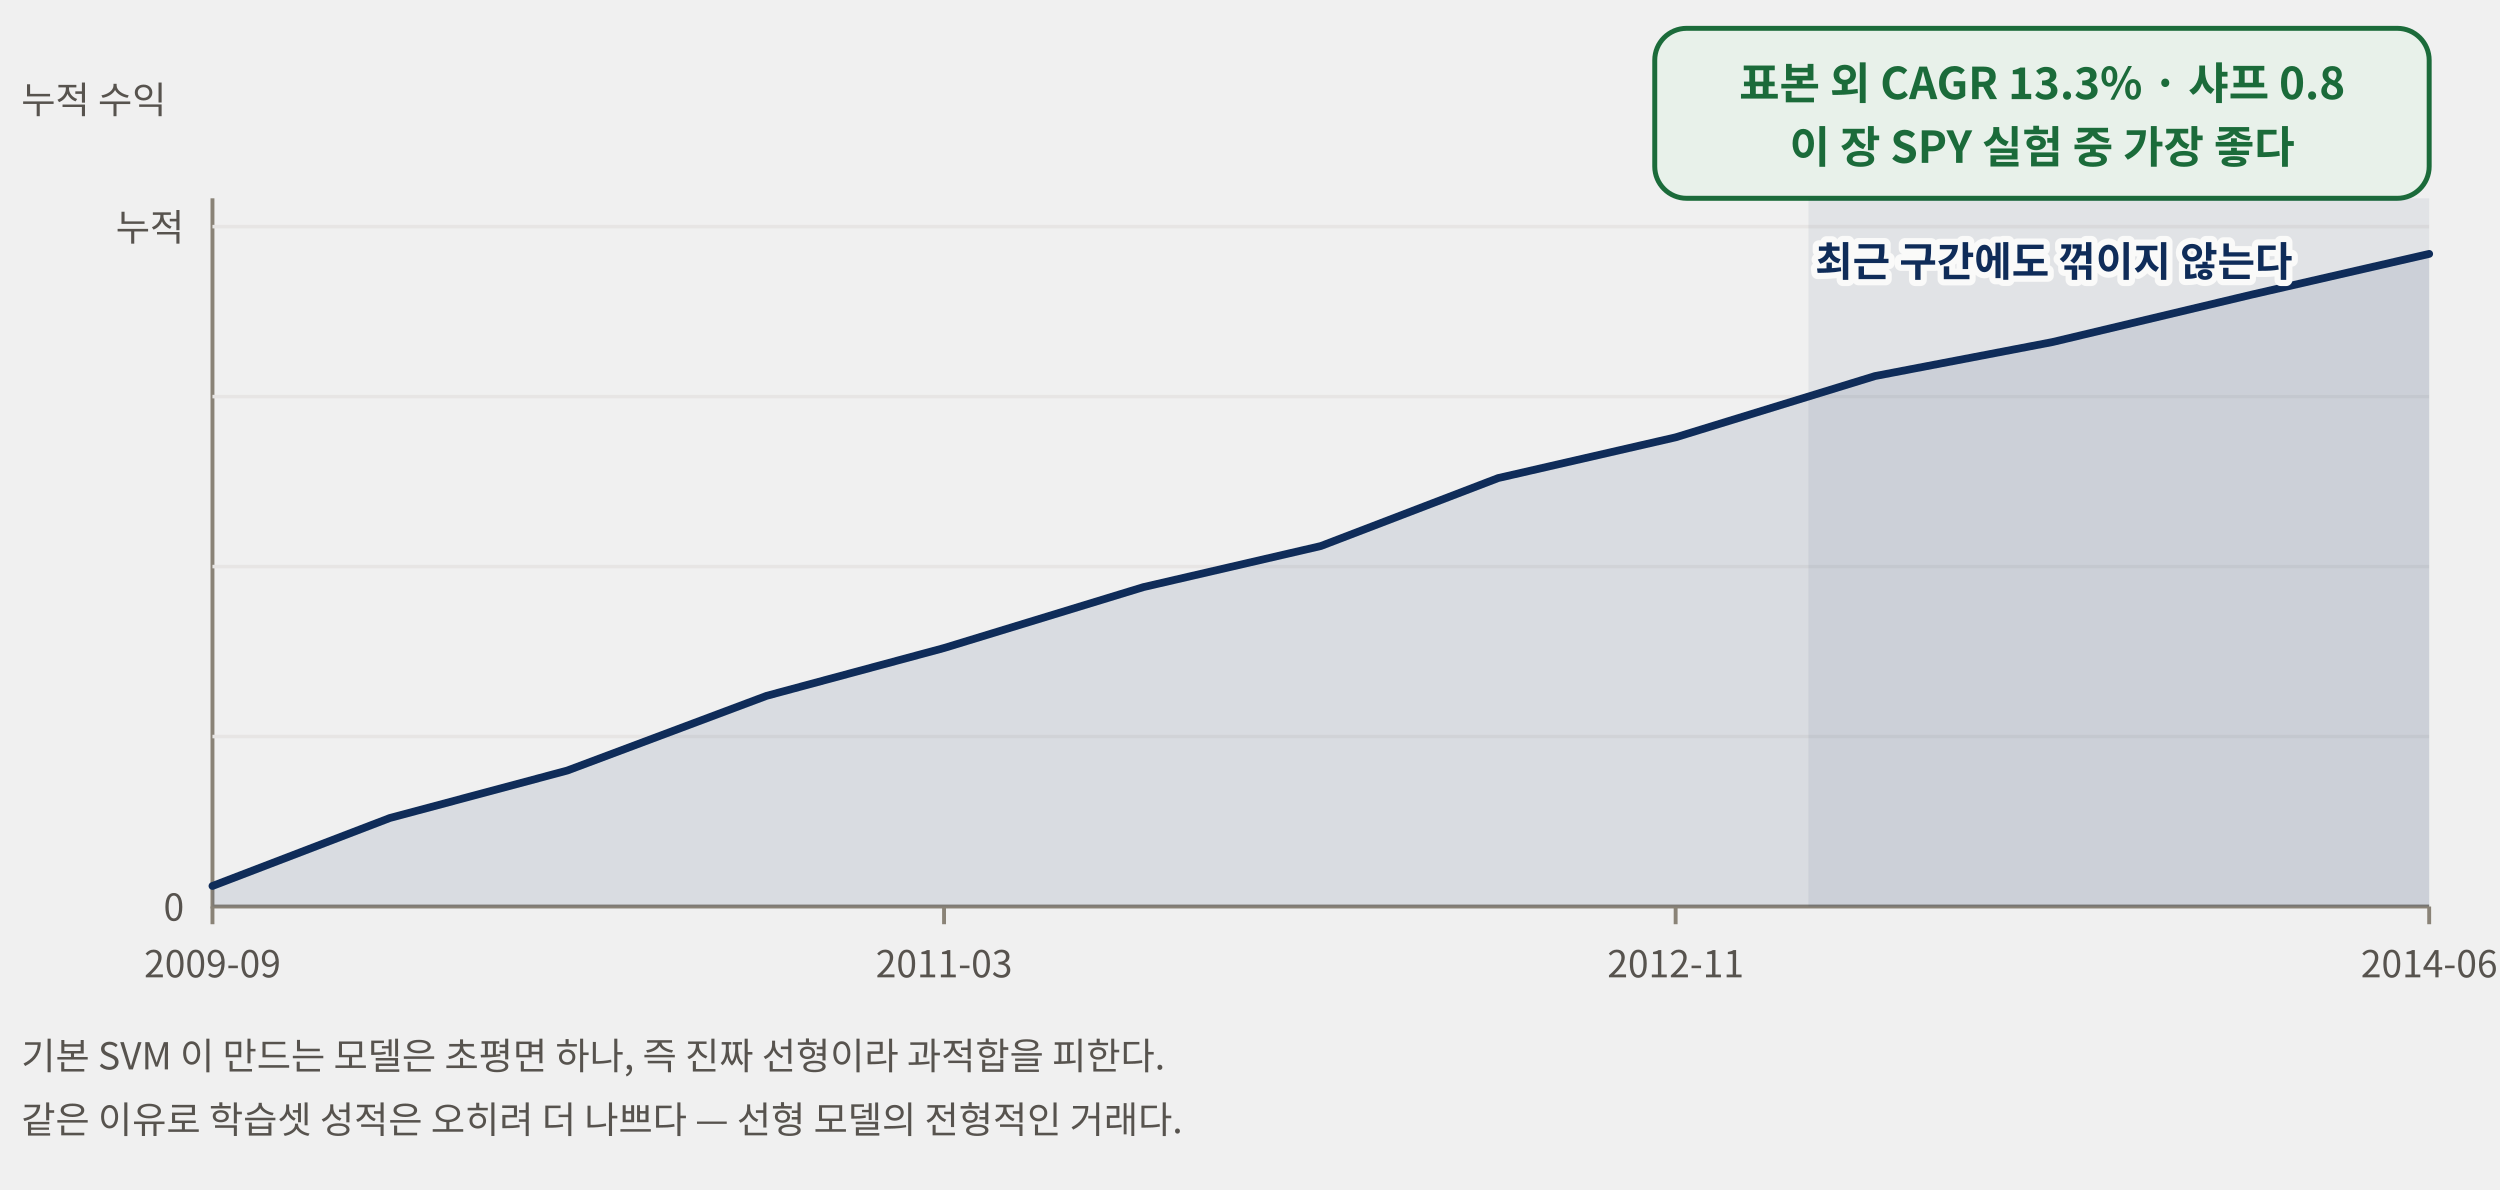
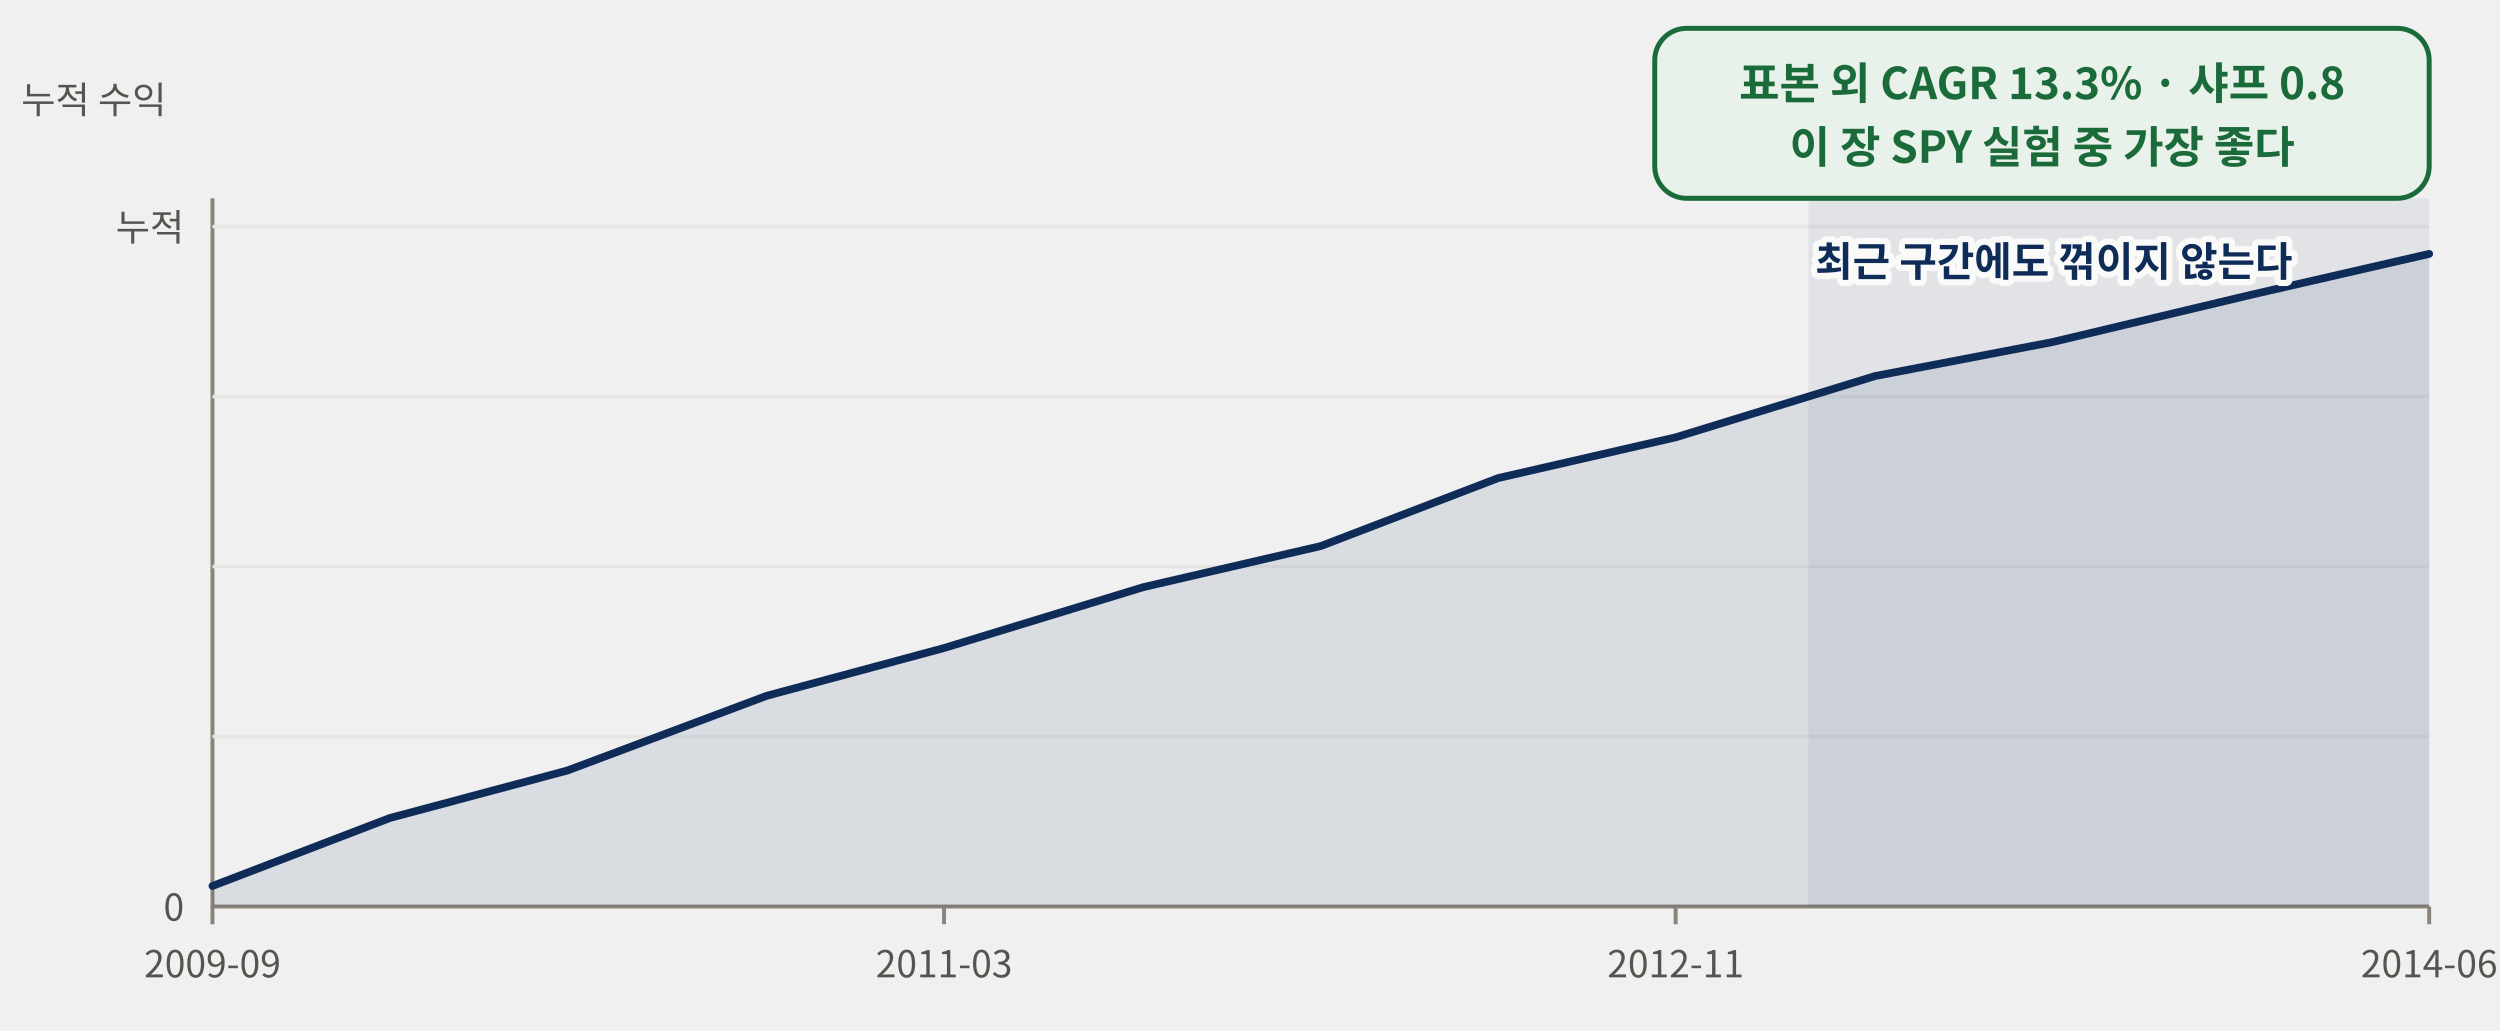
- <svg xmlns="http://www.w3.org/2000/svg" viewBox="14 -6 706 336" font-family="Noto Sans CJK KR,Apple SD Gothic Neo,Malgun Gothic,Noto Sans KR,NanumGothic,Inter,system-ui,sans-serif" role="img">
+ <svg xmlns="http://www.w3.org/2000/svg" viewBox="14 -6 706 291" font-family="Noto Sans CJK KR,Apple SD Gothic Neo,Malgun Gothic,Noto Sans KR,NanumGothic,Inter,system-ui,sans-serif" role="img">
  <defs>
    <marker id="ah" markerWidth="9" markerHeight="9" refX="7" refY="3" orient="auto">
      <path d="M0,0 L7,3 L0,6 Z" fill="#0F2C59" />
    </marker>
    <marker id="ahr" markerWidth="9" markerHeight="9" refX="7" refY="3" orient="auto">
      <path d="M0,0 L7,3 L0,6 Z" fill="#A3341F" />
    </marker>
    <marker id="ahg" markerWidth="9" markerHeight="9" refX="7" refY="3" orient="auto">
      <path d="M0,0 L7,3 L0,6 Z" fill="#1B6B3A" />
    </marker>
    <style>
      .t{fill:#0F0F10;font-size:13px;font-weight:700;text-anchor:middle}
      .tl{fill:#0F0F10;font-size:12.5px;font-weight:700;text-anchor:start}
      .s{fill:#57534E;font-size:10.5px;text-anchor:middle}
      .sl{fill:#57534E;font-size:10.5px;text-anchor:start}
      .sr{fill:#57534E;font-size:10.5px;text-anchor:end}
      .lab{fill:#0F2C59;font-size:11.5px;font-weight:700;text-anchor:middle}
      .labl{fill:#0F2C59;font-size:11.5px;font-weight:700;text-anchor:start}
      .box{fill:#fff;stroke:#0F2C59;stroke-width:1.4}
      .key{fill:#0F2C59;stroke:#0F2C59}
      .tk{fill:#fff;font-size:13px;font-weight:700;text-anchor:middle}
      .sk{fill:#C7D2E6;font-size:10.5px;text-anchor:middle}
      .good{fill:#E8F1EA;stroke:#1B6B3A;stroke-width:1.4}
      .goodt{fill:#1B6B3A;font-size:11px;font-weight:700;text-anchor:middle}
      .warn{fill:#FBEFEA;stroke:#A3341F;stroke-width:1.4}
      .warnt{fill:#A3341F;font-size:11px;font-weight:700;text-anchor:middle}
      .muted{fill:#F3F1EC;stroke:#8A8377;stroke-width:1.3}
      .mutedt{fill:#6B6357;font-size:10.5px;font-weight:700;text-anchor:middle}
      .a{stroke:#0F2C59;stroke-width:1.4;fill:none;marker-end:url(#ah)}
      .ar{stroke:#A3341F;stroke-width:1.4;fill:none;marker-end:url(#ahr)}
      .ag{stroke:#1B6B3A;stroke-width:1.4;fill:none;marker-end:url(#ahg)}
      .plain{stroke:#0F2C59;stroke-width:1.3;fill:none}
      .axis{stroke:#8A8377;stroke-width:1.1;fill:none}
      .grid{stroke:#E7E5E4;stroke-width:1;fill:none}
      .ln{stroke:#0F2C59;stroke-width:2.2;fill:none;stroke-linejoin:round;stroke-linecap:round}
      .lnr{stroke:#A3341F;stroke-width:2.2;fill:none;stroke-linejoin:round;stroke-linecap:round}
      .lng{stroke:#1B6B3A;stroke-width:2.2;fill:none;stroke-linejoin:round;stroke-linecap:round}
      .lnthin{stroke:#9AA9C4;stroke-width:1.1;fill:none;stroke-linejoin:round}
      .dash{stroke:#8A8377;stroke-width:1.2;fill:none;stroke-dasharray:5 4}
      .band{fill:#0F2C59;opacity:.07}
      .bandr{fill:#A3341F;opacity:.09}
      .edge{fill:none;stroke:#0F2C59;stroke-width:1.3}
      .halo{paint-order:stroke fill;stroke:#FAFAF9;stroke-width:3.5px;stroke-linejoin:round}
      .an-s{text-anchor:start}
      .an-m{text-anchor:middle}
      .an-e{text-anchor:end}
    </style>
  </defs>
  <text class="sl" x="20" y="26">누적 수익</text>
  <rect class="good" x="481.3" y="2" width="218.7" height="48" rx="9" />
  <text class="goodt an-m" x="590.7" y="22" style="font-size:12.4px">표본 외 CAGR 13.3% · 샤프 0.8</text>
  <text class="goodt an-m" x="590.7" y="40" style="font-size:12.4px">이 장 SPY 실험 중 가장 좋다</text>
  <path class="axis" d="M74,50 V250 H700" />
  <path class="grid" d="M74,202.0 H700" />
  <path class="grid" d="M74,154.0 H700" />
  <path class="grid" d="M74,106.0 H700" />
  <path class="grid" d="M74,58.0 H700" />
  <text class="sr an-e" x="66" y="254">0</text>
  <text class="sr an-e" x="66" y="62.0">누적</text>
  <path class="axis" d="M74.0,250 v5" />
  <text class="s an-m" x="74.0" y="270">2009-09</text>
  <path class="axis" d="M280.6,250 v5" />
  <text class="s an-m" x="280.6" y="270">2011-03</text>
  <path class="axis" d="M487.2,250 v5" />
  <text class="s an-m" x="487.2" y="270">2012-11</text>
  <path class="axis" d="M700.0,250 v5" />
  <text class="s an-m" x="700.0" y="270">2014-06</text>
  <path d="M74.0,244.2 L124.1,225.0 L174.2,211.6 L230.5,190.5 L280.6,177.0 L336.9,159.8 L387.0,148.2 L437.1,129.0 L487.2,117.5 L543.5,100.2 L593.6,90.6 L649.9,77.2 L700.0,65.7 L700.0,250 L74,250 Z" fill="#0F2C59" opacity=".10" />
  <rect class="band" x="524.7" y="50" width="175.3" height="200.0" />
  <path class="ln" d="M74.0,244.2 L124.1,225.0 L174.2,211.6 L230.5,190.5 L280.6,177.0 L336.9,159.8 L387.0,148.2 L437.1,129.0 L487.2,117.5 L543.5,100.2 L593.6,90.6 L649.9,77.2 L700.0,65.7" />
  <text class="lab an-m halo" x="594.0" y="72">최근 구간에도 꺾이지 않는다</text>
-   <text class="sl" x="20" y="296">기본 SVM 이 만드는 모델은 초평면 하나, 즉 진짜 선형이라 과적합을 피한다.</text>
-   <text class="sl" x="20" y="314">같은 이유로 학습셋 성적은 오히려 더 나쁘다 — 선형 모델의 전형적인 거래다.</text>
</svg>
